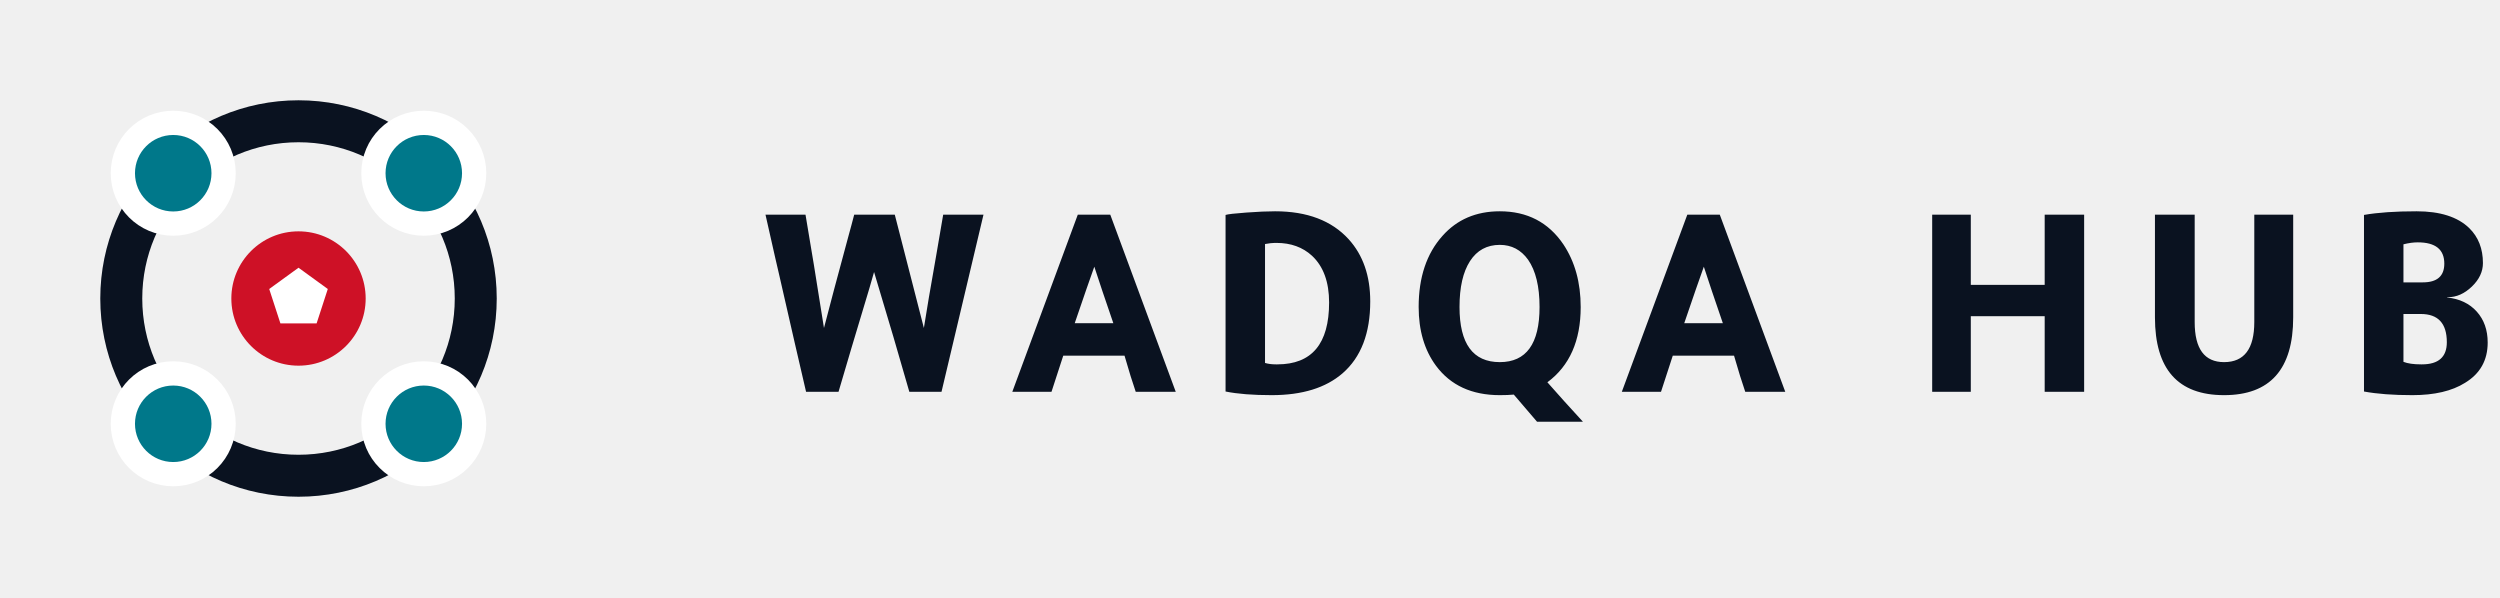
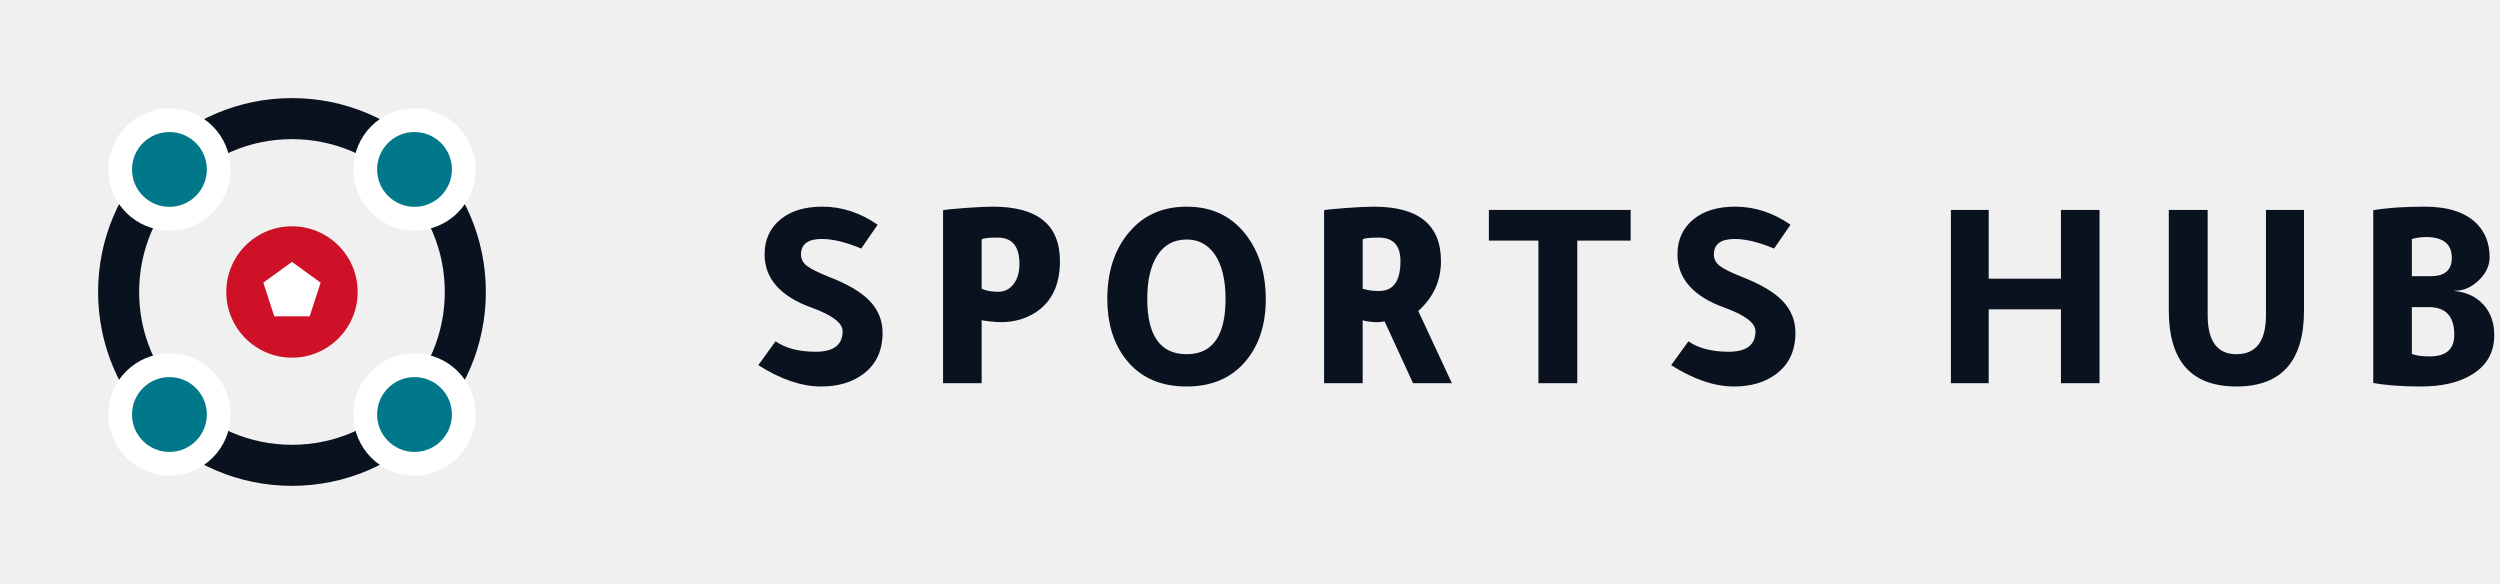
- <svg xmlns="http://www.w3.org/2000/svg" viewBox="0 0 268 64" role="img" aria-label="WADQA Hub">
+ <svg xmlns="http://www.w3.org/2000/svg" viewBox="0 0 274 64" role="img" aria-label="Sports Hub">
  <g transform="translate(0 0) scale(1.0)">
    <circle cx="32" cy="32" r="19" fill="none" stroke="#0A1220" stroke-width="4.5" />
    <circle cx="45.43" cy="18.57" r="5.4" fill="#00788A" stroke="#FFFFFF" stroke-width="2.6" />
    <circle cx="45.43" cy="45.43" r="5.4" fill="#00788A" stroke="#FFFFFF" stroke-width="2.6" />
    <circle cx="18.57" cy="45.43" r="5.4" fill="#00788A" stroke="#FFFFFF" stroke-width="2.6" />
    <circle cx="18.57" cy="18.57" r="5.4" fill="#00788A" stroke="#FFFFFF" stroke-width="2.6" />
    <circle cx="32" cy="32" r="7.2" fill="#CE1126" />
    <path d="M32.00 28.70 L35.14 30.98 L33.94 34.67 L30.06 34.67 L28.86 30.98Z" fill="#FFFFFF" />
  </g>
-   <path transform="translate(82 42)" d="M13.92 -18.99 17.04 -6.84Q17.46 -9.54 18.36 -14.61Q18.84 -17.43 19.11 -18.99H23.43L18.93 0.0H15.48Q13.98 -5.28 11.7 -12.84L11.19 -11.07Q9.0 -3.81 7.89 0.0H4.41Q3.42 -4.23 1.5 -12.66L1.11 -14.34L0.06 -18.99H4.35Q5.16 -14.28 6.33 -6.84Q7.17 -10.11 9.0 -16.86L9.27 -17.85L9.57 -18.99Z M33.54 -18.99H37.02L44.04 0.0H39.75Q39.24 -1.47 38.55 -3.87H31.98Q31.29 -1.74 30.72 0.0H26.52ZM35.31 -13.41Q34.65 -11.58 33.21 -7.35H37.35Q36.06 -11.1 35.31 -13.41Z M49.38 -0.03V-18.96Q49.77 -19.08 51.615 -19.215Q53.46 -19.35 54.69 -19.35Q59.85 -19.35 62.58 -16.35Q64.89 -13.8 64.89 -9.69Q64.89 -4.56 61.92 -1.98Q59.22 0.36 54.33 0.36Q51.3 0.36 49.38 -0.03ZM53.61 -15.84V-3.09Q54.12 -2.94 54.78 -2.94Q54.84 -2.94 54.9 -2.94H54.93Q60.48 -2.94 60.48 -9.57Q60.48 -12.87 58.65 -14.58Q57.15 -15.96 54.84 -15.96H54.66Q54.27 -15.96 53.61 -15.84Z M83.88 -1.02Q85.59 0.93 87.69 3.21H82.77L80.28 0.3Q79.65 0.36 78.78 0.36Q74.28 0.36 71.94 -2.79Q70.08 -5.31 70.08 -9.09Q70.08 -13.86 72.63 -16.71Q74.97 -19.35 78.78 -19.35Q83.19 -19.35 85.59 -15.81Q87.45 -13.02 87.45 -9.09Q87.45 -3.66 83.88 -1.02ZM74.46 -9.09Q74.46 -3.18 78.78 -3.18Q83.04 -3.18 83.04 -9.09Q83.04 -12.39 81.81 -14.16Q80.67 -15.75 78.78 -15.75Q76.71 -15.75 75.585 -14.01Q74.46 -12.27 74.46 -9.09Z M98.88 -18.99H102.36L109.38 0.0H105.09Q104.58 -1.47 103.89 -3.87H97.32Q96.63 -1.74 96.06 0.0H91.86ZM100.65 -13.41Q99.99 -11.58 98.55 -7.35H102.69Q101.4 -11.1 100.65 -13.41Z  M125.13 0.0V-18.99H129.27V-11.46H137.19V-18.99H141.42V0.0H137.19V-8.1H129.27V0.0Z M149.01 -18.99H153.27V-7.47Q153.27 -3.18 156.42 -3.18Q159.66 -3.18 159.66 -7.47V-18.99H163.83V-7.98Q163.83 0.36 156.42 0.36Q149.01 0.36 149.01 -7.98Z M171.42 -0.03V-18.96Q173.64 -19.35 177.06 -19.35Q180.84 -19.35 182.7 -17.55Q184.17 -16.11 184.17 -13.8Q184.17 -12.42 182.985 -11.28Q181.8 -10.14 180.42 -10.14Q180.39 -10.14 180.36 -10.14H180.33V-10.11Q182.34 -9.9 183.51 -8.595Q184.68 -7.29 184.68 -5.28Q184.68 -2.43 182.25 -0.96Q180.15 0.36 176.61 0.36Q173.52 0.36 171.42 -0.03ZM175.65 -15.81V-11.73H177.72Q180.03 -11.73 180.03 -13.74Q180.03 -16.02 177.18 -16.02Q176.49 -16.02 175.65 -15.81ZM175.65 -8.34V-3.21Q176.34 -2.94 177.54 -2.94H177.63Q180.3 -2.94 180.3 -5.31Q180.3 -8.34 177.51 -8.34Z" fill="#0A1220" />
+   <path transform="translate(82 42)" d="M1.11 -1.98 3.0 -4.59Q4.65 -3.45 7.41 -3.45Q10.35 -3.45 10.35 -5.7Q10.35 -7.05 6.96 -8.28Q1.8 -10.14 1.8 -14.13Q1.8 -16.56 3.6 -18.0Q5.28 -19.35 8.13 -19.35Q11.34 -19.35 14.19 -17.37Q13.65 -16.56 12.39 -14.76Q9.87 -15.81 8.07 -15.81Q5.79 -15.81 5.79 -14.1Q5.79 -13.38 6.405 -12.885Q7.02 -12.39 8.82 -11.67Q11.94 -10.47 13.335 -9.0Q14.73 -7.53 14.73 -5.52Q14.73 -2.52 12.51 -0.93Q10.71 0.36 7.98 0.36Q4.8 0.36 1.11 -1.98Z M21.36 0.0V-18.96Q21.69 -19.05 23.715 -19.2Q25.74 -19.35 26.82 -19.35Q34.17 -19.35 34.17 -13.38Q34.17 -9.54 31.56 -7.8Q29.88 -6.69 27.69 -6.69Q27.21 -6.69 26.415 -6.78Q25.62 -6.87 25.59 -6.93V0.0ZM25.59 -10.35Q26.34 -10.02 27.39 -10.02Q28.44 -10.02 29.085 -10.86Q29.73 -11.7 29.73 -13.08Q29.73 -15.96 27.36 -15.96Q25.77 -15.96 25.59 -15.75Z M48.06 -19.35Q52.47 -19.35 54.87 -15.84Q56.73 -13.11 56.73 -9.24Q56.73 -4.8 54.27 -2.13Q51.96 0.36 48.06 0.36Q43.56 0.36 41.22 -2.85Q39.36 -5.4 39.36 -9.24Q39.36 -13.77 41.79 -16.59Q44.13 -19.35 48.06 -19.35ZM48.06 -3.18Q52.32 -3.18 52.32 -9.24Q52.32 -12.45 51.09 -14.19Q49.95 -15.75 48.06 -15.75Q45.99 -15.75 44.865 -14.04Q43.74 -12.33 43.74 -9.24Q43.74 -3.18 48.06 -3.18Z M63.12 0.0V-18.96Q63.45 -19.05 65.475 -19.2Q67.5 -19.35 68.58 -19.35Q75.93 -19.35 75.93 -13.38Q75.93 -10.14 73.44 -7.92L77.13 0.0H72.87L69.75 -6.78Q69.36 -6.69 68.94 -6.69Q68.82 -6.69 68.73 -6.69Q67.77 -6.75 67.35 -6.9V0.0ZM67.35 -10.35Q68.16 -10.11 69.03 -10.11Q69.15 -10.11 69.21 -10.11Q71.49 -10.14 71.49 -13.38Q71.49 -15.96 69.12 -15.96Q67.53 -15.96 67.35 -15.75Z M86.61 -15.63H81.18V-18.99H96.72V-15.63H90.87V0.0H86.61Z M101.16 -1.98 103.05 -4.59Q104.7 -3.45 107.46 -3.45Q110.4 -3.45 110.4 -5.7Q110.4 -7.05 107.01 -8.28Q101.85 -10.14 101.85 -14.13Q101.85 -16.56 103.65 -18.0Q105.33 -19.35 108.18 -19.35Q111.39 -19.35 114.24 -17.37Q113.7 -16.56 112.44 -14.76Q109.92 -15.81 108.12 -15.81Q105.84 -15.81 105.84 -14.1Q105.84 -13.38 106.455 -12.885Q107.07 -12.39 108.87 -11.67Q111.99 -10.47 113.385 -9.0Q114.78 -7.53 114.78 -5.52Q114.78 -2.52 112.56 -0.93Q110.76 0.36 108.03 0.36Q104.85 0.36 101.16 -1.98Z  M131.82 0.0V-18.99H135.96V-11.46H143.88V-18.99H148.11V0.0H143.88V-8.1H135.96V0.0Z M155.7 -18.99H159.96V-7.47Q159.96 -3.18 163.11 -3.18Q166.35 -3.18 166.35 -7.47V-18.99H170.52V-7.98Q170.52 0.36 163.11 0.36Q155.7 0.36 155.7 -7.98Z M178.11 -0.03V-18.96Q180.33 -19.35 183.75 -19.35Q187.53 -19.35 189.39 -17.55Q190.86 -16.11 190.86 -13.8Q190.86 -12.42 189.675 -11.28Q188.49 -10.14 187.11 -10.14Q187.08 -10.14 187.05 -10.14H187.02V-10.11Q189.03 -9.9 190.2 -8.595Q191.37 -7.29 191.37 -5.28Q191.37 -2.43 188.94 -0.96Q186.84 0.36 183.3 0.36Q180.21 0.36 178.11 -0.03ZM182.34 -15.81V-11.73H184.41Q186.72 -11.73 186.72 -13.74Q186.72 -16.02 183.87 -16.02Q183.18 -16.02 182.34 -15.81ZM182.34 -8.34V-3.21Q183.03 -2.94 184.23 -2.94H184.32Q186.99 -2.94 186.99 -5.31Q186.99 -8.34 184.2 -8.34Z" fill="#0A1220" />
</svg>
